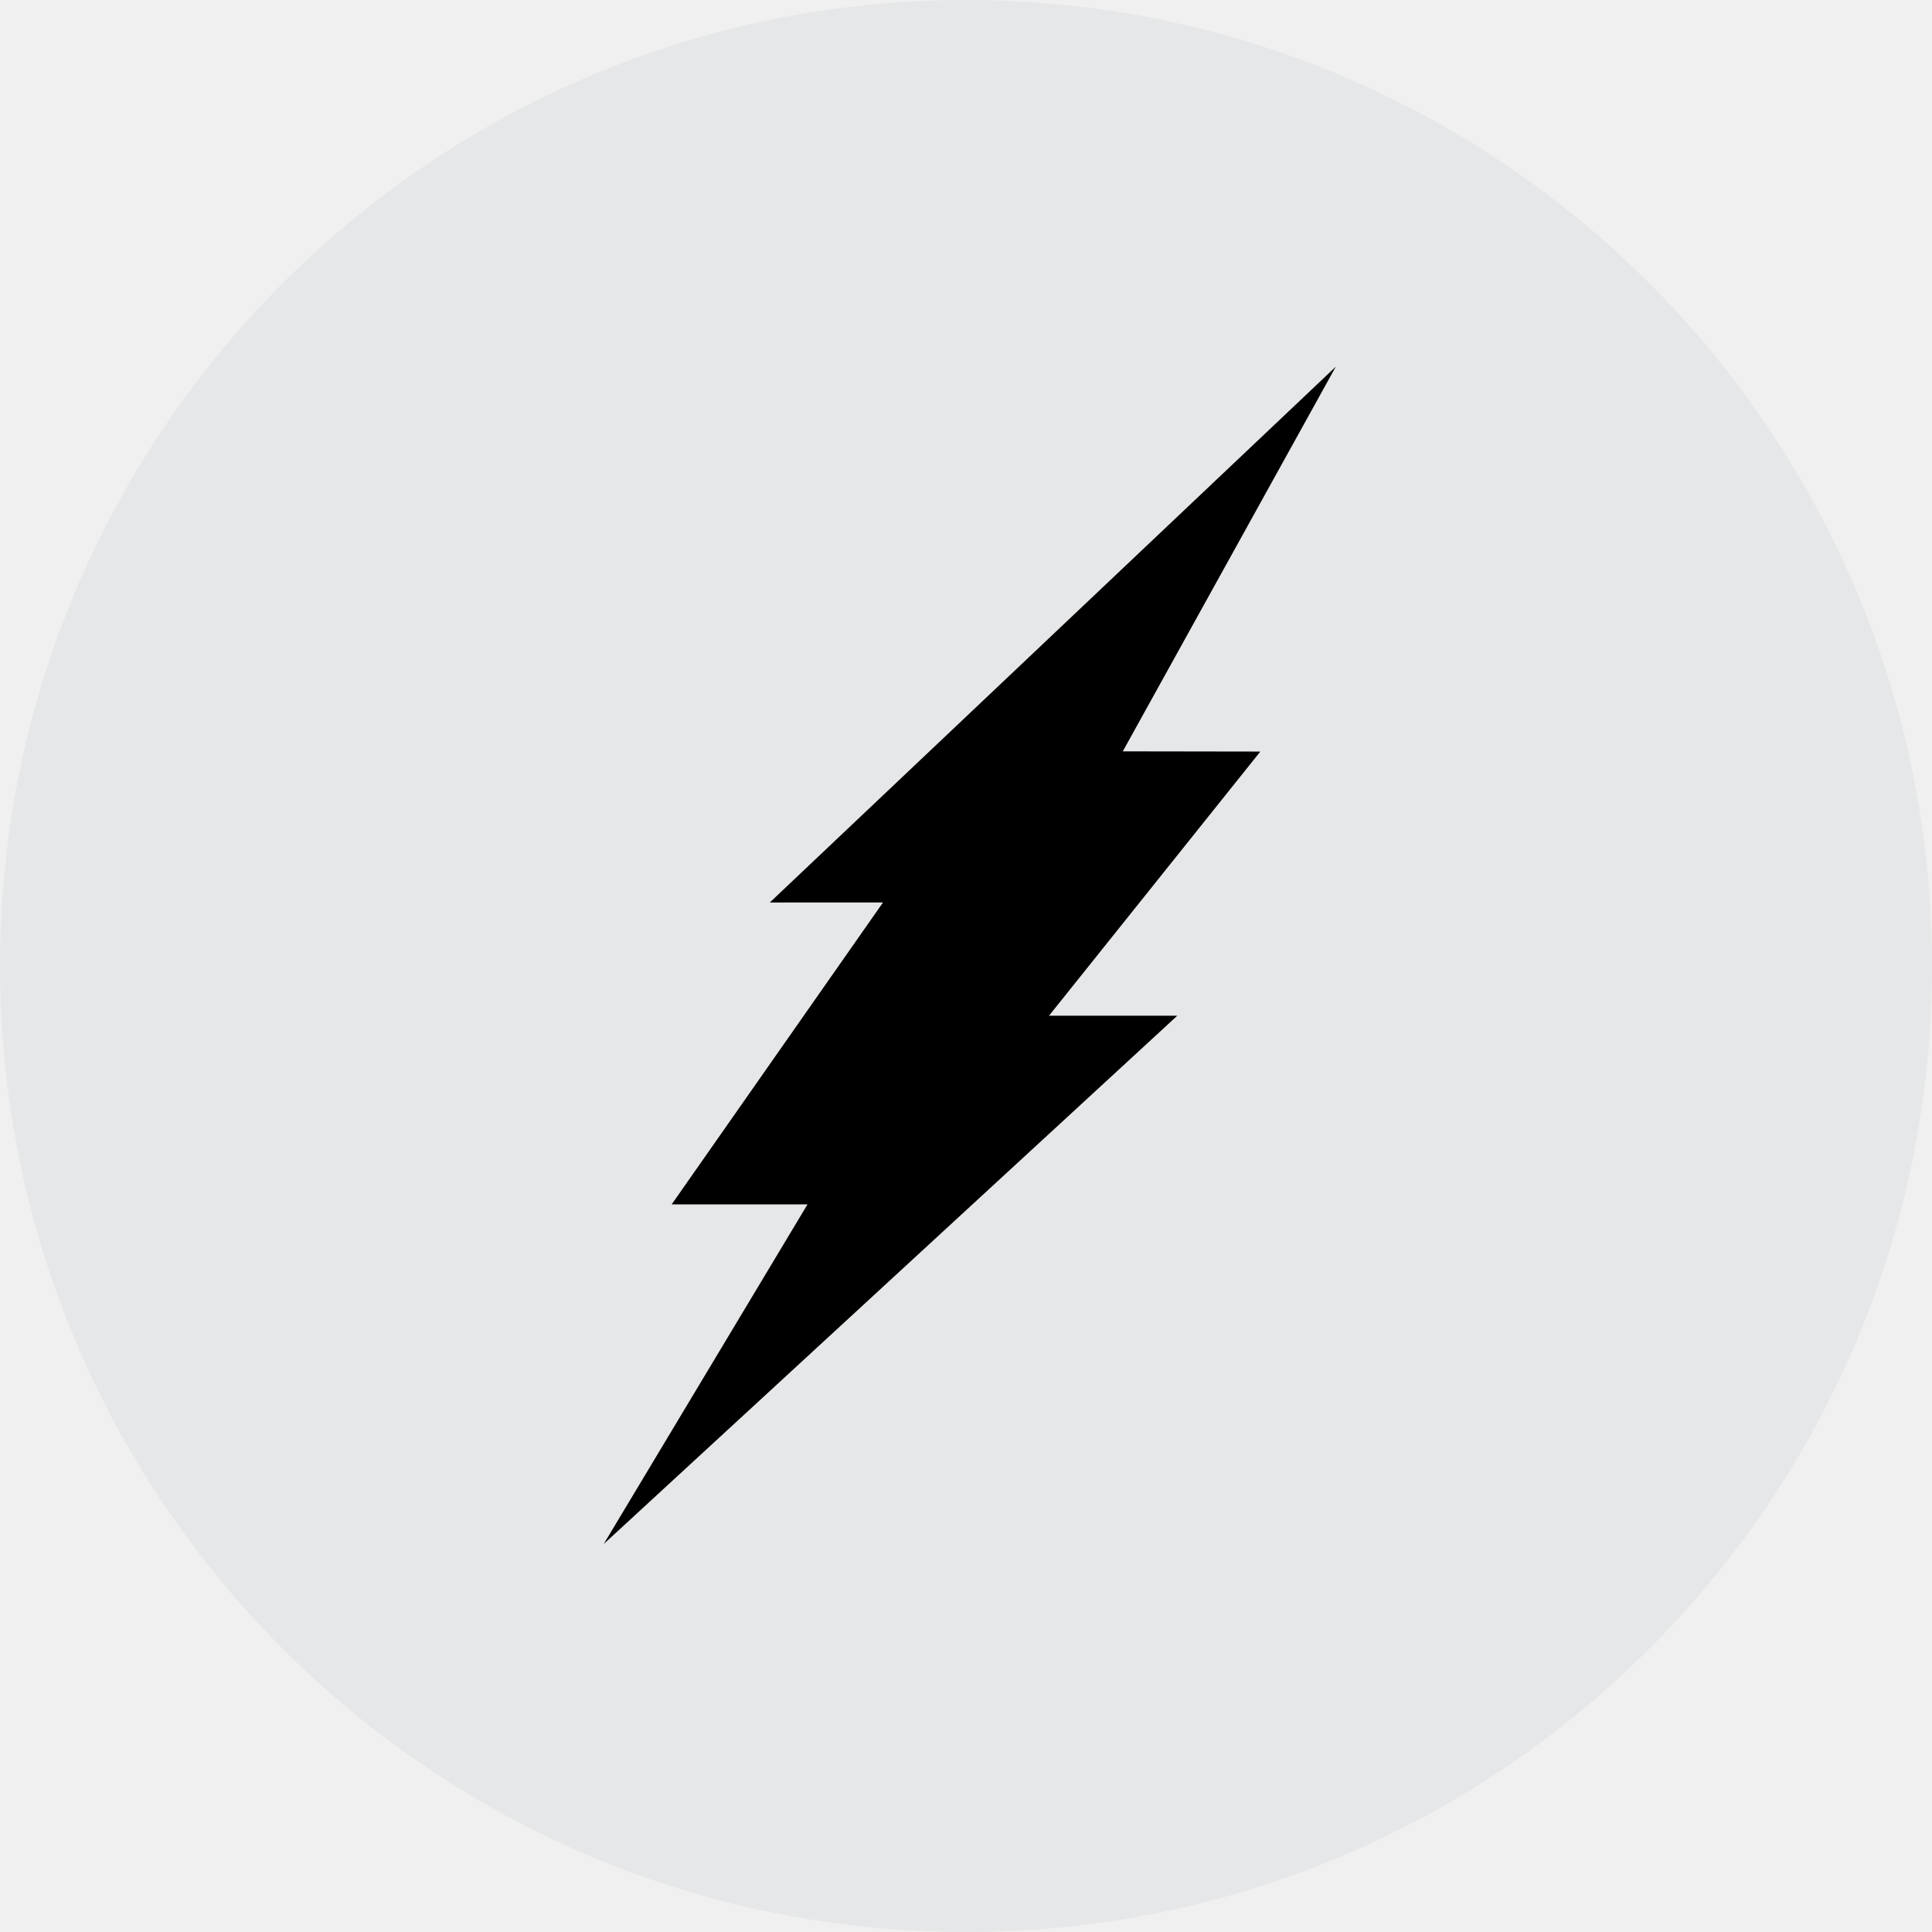
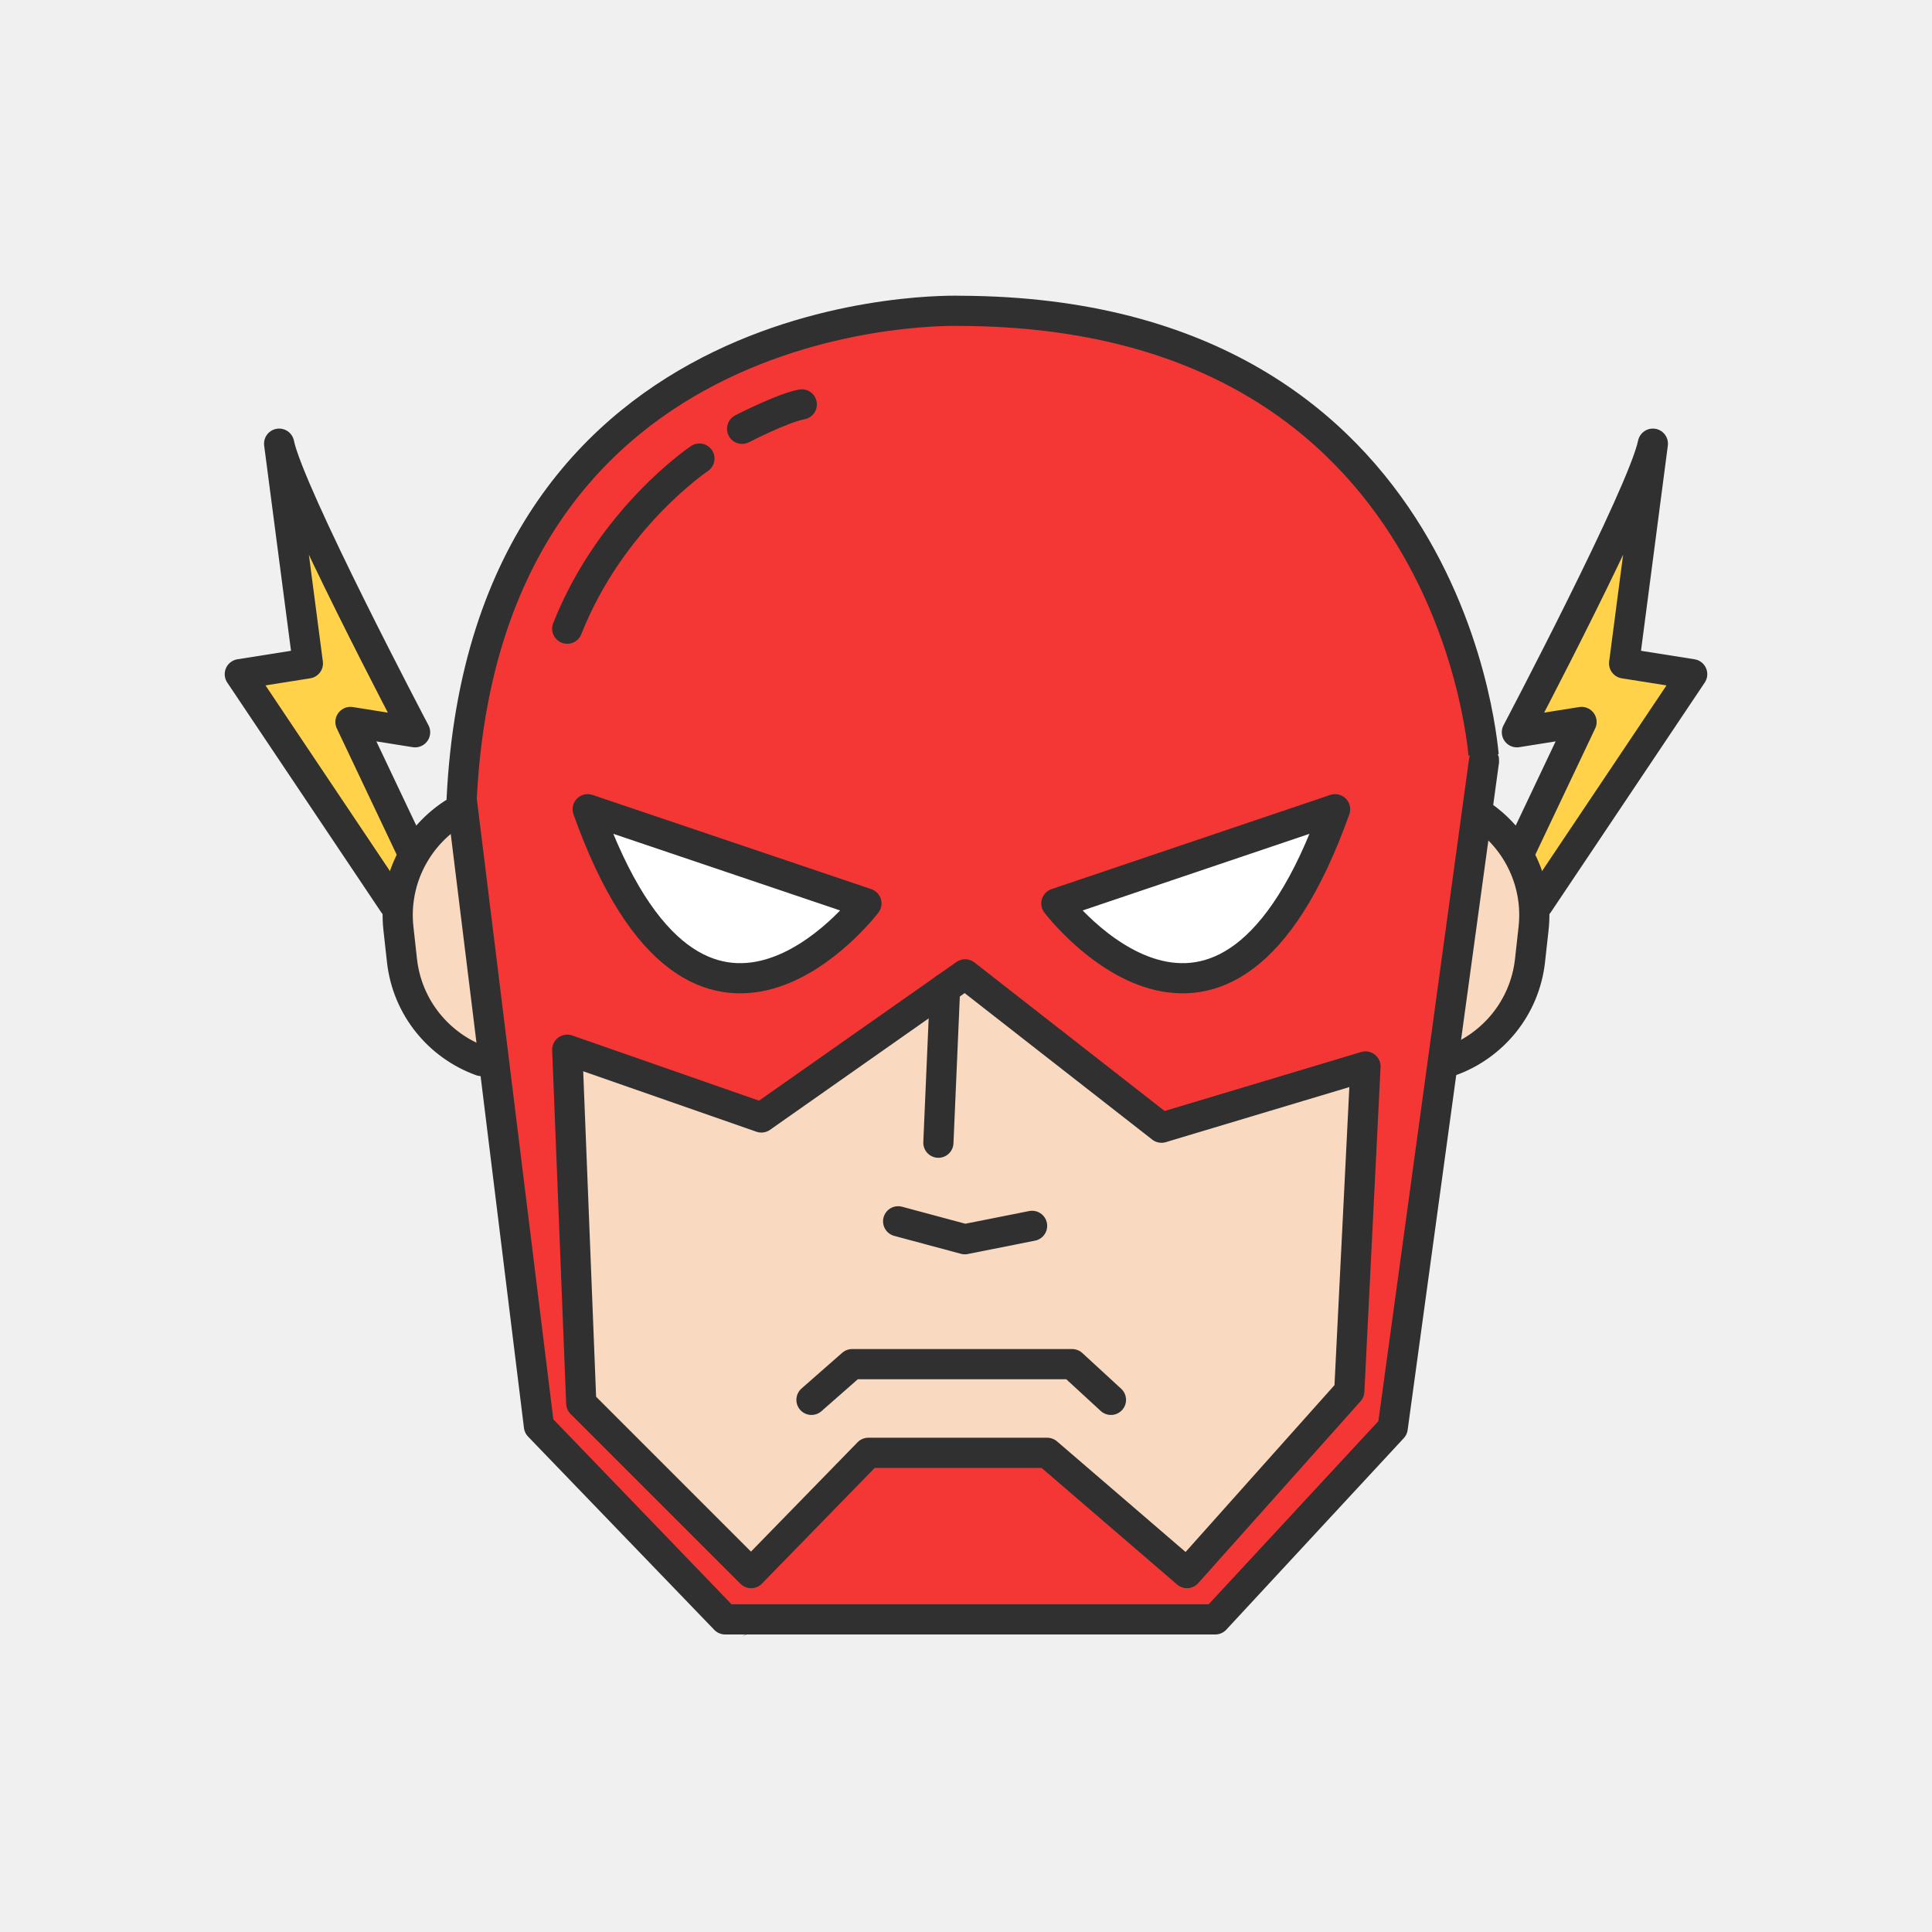
- <svg xmlns="http://www.w3.org/2000/svg" enable-background="new 0 0 128 128" height="128px" version="1.1" viewBox="0 0 128 128" width="128px" xml:space="preserve">
-   <g id="bg">
-     <circle cx="-212" cy="64" fill="#E6E7E8" r="64" />
-     <circle cx="-74" cy="64" fill="#E6E7E8" r="64" />
-     <circle cx="64" cy="64" fill="#E6E7E8" r="64" />
-     <circle cx="202" cy="63.75" fill="#E6E7E8" r="64" />
-     <circle cx="340" cy="63.75" fill="#E6E7E8" r="64" />
-     <circle cx="-212" cy="202" fill="#E6E7E8" r="64" />
-     <circle cx="-74" cy="202" fill="#E6E7E8" r="64" />
-     <circle cx="64" cy="202" fill="#E6E7E8" r="64" />
-     <circle cx="202" cy="202" fill="#E6E7E8" r="64" />
-     <circle cx="340" cy="202" fill="#E6E7E8" r="64" />
-   </g>
-   <g id="icon">
+ <svg xmlns="http://www.w3.org/2000/svg" style="enable-background:new 0 0 48 48;" version="1.1" viewBox="0 0 48 48" xml:space="preserve">
+   <g id="Icons">
    <g>
-       <path d="M-212,87.75V47.151h-1.766l-1.765-4.493l-0.963,8.986c0,0-4.173,0.481-6.9-1.444c-2.729-1.926-5.296-3.691-5.296-9.949    h-31.613c0,0,14.282,5.938,14.282,26.959C-246.021,67.21-216.975,63.197-212,87.75z" />
-       <path d="M-212,87.75V47.151h1.765l1.766-4.493l0.963,8.986c0,0,4.172,0.481,6.9-1.444c2.728-1.926,5.295-3.691,5.295-9.949h31.613    c0,0-14.282,5.938-14.282,26.959C-177.98,67.21-207.025,63.197-212,87.75z" />
-     </g>
-     <g>
-       <circle cx="-74" cy="64" fill="#6D6F71" r="43.375" />
-       <circle cx="-73.808" cy="64.397" fill="#FFFFFF" r="36.146" />
-       <circle cx="-74.001" cy="64.397" fill="#6D6F71" r="28.916" />
-       <circle cx="-74" cy="64.397" r="21.687" />
-       <polygon fill="#FFFFFF" points="-73.999,42.652 -67.619,55.583 -53.349,57.655 -63.674,67.721 -61.236,81.934 -73.999,75.223     -86.763,81.934 -84.325,67.721 -94.651,57.655 -80.381,55.583   " />
-     </g>
-     <polygon points="88.5,24.293 51,59.793 58.5,59.793 44.5,79.793 53.5,79.793 40,102.293 78,67.293 69.5,67.293 83.5,49.793    74.387,49.779  " />
-     <g>
-       <rect fill="#414042" height="11.087" width="53.801" x="175.1" y="30.006" />
-       <rect fill="#414042" height="11.086" width="53.801" x="175.1" y="86.408" />
+       <path d="M10.224,21.136l-1.517-3.199l1.606,0.256c0,0-3.125-5.929-3.378-7.17    l0.714,5.459l-1.691,0.268l3.824,5.706" style="fill:#FFD24A;" />
+       <path d="M37.776,21.136l1.517-3.199l-1.606,0.256c0,0,3.125-5.929,3.378-7.17    l-0.714,5.459l1.691,0.268l-3.824,5.706" style="fill:#FFD24A;" />
+       <path d="M11.957,26.361c-1.044-0.376-1.839-1.319-1.97-2.497L9.899,23.07    c-0.137-1.237,0.497-2.382,1.518-2.955" style="fill:#F9D9C0;" />
+       <path d="M36.043,26.361c1.044-0.376,1.839-1.319,1.97-2.497l0.088-0.795    c0.126-1.131-0.394-2.185-1.264-2.795" style="fill:#F9D9C0;" />
+       <path d="M23.866,7.725c0,0-11.78-0.44-12.4,12.13l1.92,15.58l4.63,4.8h12.18    l4.41-4.76l2.27-16.58C36.876,18.895,36.256,7.765,23.866,7.725z M33.526,34.565l-4.04,4.52    l-3.47-2.99h-4.44L18.666,39.085l-4.22-4.22l-0.35-8.78l4.82,1.68l5.06-3.56l4.88,3.81l5.07-1.52    L33.526,34.565z" style="fill:#F43735;" />
+       <path d="M14.601,20.105l6.925,2.34C21.526,22.445,17.383,27.909,14.601,20.105z" style="fill:#FFFFFF;" />
+       <path d="M33.17,20.105l-6.925,2.34C26.245,22.445,30.388,27.909,33.17,20.105z" style="fill:#FFFFFF;" />
+       <polygon points="33.523,34.564 29.49,39.083 26.017,36.095 21.574,36.095     18.661,39.083 14.441,34.863 14.093,26.08 18.916,27.763 23.978,24.207 28.857,28.017     33.925,26.496   " style="fill:#F9D9C0;" />
      <g>
-         <path d="M201.837,48.18c8.678,0,15.737,7.06,15.737,15.738c0,8.677-7.06,15.736-15.737,15.736     S186.1,72.595,186.1,63.918C186.1,55.24,193.159,48.18,201.837,48.18 M201.837,37.18c-14.767,0-26.737,11.971-26.737,26.738     c0,14.766,11.971,26.736,26.737,26.736s26.737-11.971,26.737-26.736C228.574,49.15,216.604,37.18,201.837,37.18L201.837,37.18z" fill="#414042" />
+         <path d="     M23.865,7.723c0,0-11.784-0.436-12.395,12.133l1.92,15.576l4.626,4.801h12.177l4.408-4.757     l2.27-16.58C36.871,18.897,36.26,7.767,23.865,7.723z" style="fill:none;stroke:#303030;stroke-width:0.75;stroke-linecap:round;stroke-linejoin:round;stroke-miterlimit:10;" />
+         <polygon points="     33.523,34.564 29.49,39.083 26.017,36.095 21.574,36.095 18.661,39.083 14.441,34.863      14.093,26.08 18.916,27.763 23.978,24.207 28.857,28.017 33.925,26.496    " style="fill:none;stroke:#303030;stroke-width:0.75;stroke-linecap:round;stroke-linejoin:round;stroke-miterlimit:10;" />
+         <polyline points="     22.314,30.343 23.971,30.788 25.642,30.456    " style="fill:none;stroke:#303030;stroke-width:0.75;stroke-linecap:round;stroke-linejoin:round;stroke-miterlimit:10;" />
+         <polyline points="     20.161,34.779 21.171,33.892 26.637,33.892 27.601,34.779    " style="fill:none;stroke:#303030;stroke-width:0.75;stroke-linecap:round;stroke-linejoin:round;stroke-miterlimit:10;" />
+         <path d="     M17.377,11.393c0,0-2.195,1.468-3.284,4.227" style="fill:none;stroke:#303030;stroke-width:0.75;stroke-linecap:round;stroke-linejoin:round;stroke-miterlimit:10;" />
+         <path d="     M18.437,10.654c0,0,1-0.518,1.483-0.607" style="fill:none;stroke:#303030;stroke-width:0.75;stroke-linecap:round;stroke-linejoin:round;stroke-miterlimit:10;" />
      </g>
-     </g>
-     <path d="M307.75,44.978l2.619-4.911c0,0,30.173-8.901,42.891-11.459c9.822-1.977,14.897,1.298,16.698,5.566   c1.655,3.924,2.292,14.23-7.857,19.317c-9.303,4.662-9.495,4.256-9.495,4.256l19.645,42.235L334.271,66.26l-8.186,24.556   l-18.335,5.565l15.716-46.819l18.008-3.602l-2.947,8.186c0,0,11.173-1.966,10.805-9.167c-0.327-6.396-6.548-5.566-11.459-5.566   s-18.99,2.62-21.282,3.602C314.298,43.996,307.75,44.978,307.75,44.978z" />
-     <g>
-       <path d="M-194.325,222.51c0,0-19.825,7.644-34.396,0c0,0-0.955-16.242-18.153-20.303c0,0,8.36-11.704,23.17-3.822    c0,0,10.032-16.004,0-22.691c0,0,16.103-0.013,21.02,21.02c0,0,16.178-18.221,25.797-3.104    C-175.216,196.235-189.548,182.62-194.325,222.51z" />
-       <circle cx="-223.585" cy="174.141" r="3.941" />
-       <circle cx="-175.574" cy="193.488" r="3.941" />
-       <circle cx="-248.427" cy="201.371" r="3.941" />
-     </g>
-     <g>
-       <path d="M-73.808,185.208c0,0-0.958-0.124-1-0.333s-0.387-0.199-0.668,0.166s-0.406,0.834-0.688,0.834s-0.438-0.213-0.312-1.138    s1.094-2.237,1.094-2.237s-1.562,0.469-1.906,1s-0.312,1.469-0.312,1.469l-0.001,0.594c0,0-2.687-2.812-3.374-3.594    s-1.219-0.438-2.781-0.312s-4.625,0.344-5.5,0.375s-2.906-0.312-2.906-0.312s-0.125-5.969,0.75-9.219s0.875-3.25,0.875-3.25    s1.156-6.281,1.406-7.281s0.875-2.844,0.875-3.406s0-0.774,0-0.774l-4.125,11.337c0,0-2.531,9.094-2.938,10.844    s-0.375,2.531-0.375,2.531s2,2.594,2.719,2.594s0.906-0.875,0.906-0.875s0.406-0.281,0.719-0.312s6.406-0.062,6.812-0.031    s2.812,0.156,2.812,0.156s1.094,1.188,1.438,1.844s0.531,1.406,0.531,1.406s-2.375-0.812-2.812-1.125s-1.531-0.875-2.469-0.719    s-2.844,1.188-4.312,1.469s-6.312,1.531-7.438,1.75s-3.219,0.875-3.219,0.875s0.281-10.75,1.062-13.406s1.875-7.969,2.281-9.094    s2.062-5.281,2.156-5.469s1.219-2.406,1.219-2.781s-2.219,3.656-2.219,3.656s-4.281,9.156-4.781,10.906s-2.281,7.469-2.469,8.5    s-0.719,4.875-1,5.844s-0.562,1.844-0.562,1.844s1.625,1.375,2.5,2.25s1.812,1.438,1.812,1.438s1.25-1.031,2.25-1.656    s4.531-1.688,5.594-2.094s5.562-1.438,7.812-1.219s2.562,0.438,3.375,1s0.969,1,0.969,1s-3.312,0.469-4.406,0.469    s-3.094-0.094-3.094-0.094s-5.719,5.594-6.75,6.469s-4.812,4.156-5.906,4.969s-2.688,2.312-3.562,2.688s-1.911,0.531-2.531,0.219    s-0.62-0.438-0.62-0.438s-0.067,6.812,0.339,10.031s1.125,8.188,3.062,13.562s6.75,14.75,6.75,14.75s-4.812-11.125-5.625-20.062    s-0.438-14.375-0.438-14.375s8.625-8.312,10.875-10.25s4.5-4.875,6.188-5.062s5.688-0.688,5.688-0.688s-5.312,5.125-6.312,5.688    s-1.375,0.125-1.375,0.125l-0.5-0.062c0,0-0.188,8.562,0.125,12.688s1,16,1.938,22.062s2.875,12.438,3.25,13.375    s1.812,4.312,2.312,5.062s1.438,1.459,1.438,1.459S-81.976,248-82.976,243s-2.375-8.938-2.438-17.812s0-15.125,0-15.125    s0.25-6,0.375-7.062s0.125-1.062-0.312-1.5s-0.5-0.375,0-1.312s2.438-3,2.438-3s1.688-2,2.5-2.5s0.812-0.5,0.812-0.5    s0.812-0.25,0.125,1.312s-1.438,1.938-1.375,2.875s0.75,6.688,1.438,9.875s2.438,6.688,3.062,8.125S-73.977,220-73.977,220    s-1.476-2.75,0.169-2.125" />
-       <path d="M-73.808,185.208c0,0,0.958-0.124,1-0.333s0.387-0.199,0.668,0.166s0.406,0.834,0.688,0.834s0.438-0.213,0.312-1.138    s-1.094-2.237-1.094-2.237s1.562,0.469,1.906,1s0.312,1.469,0.312,1.469l0.001,0.594c0,0,2.687-2.812,3.374-3.594    s1.219-0.438,2.781-0.312s4.625,0.344,5.5,0.375s2.906-0.312,2.906-0.312s0.125-5.969-0.75-9.219s-0.875-3.25-0.875-3.25    s-1.156-6.281-1.406-7.281s-0.875-2.844-0.875-3.406s0-0.774,0-0.774l4.125,11.337c0,0,2.531,9.094,2.938,10.844    s0.375,2.531,0.375,2.531s-2,2.594-2.719,2.594s-0.906-0.875-0.906-0.875s-0.406-0.281-0.719-0.312s-6.406-0.062-6.812-0.031    s-2.812,0.156-2.812,0.156s-1.094,1.188-1.438,1.844s-0.531,1.406-0.531,1.406s2.375-0.812,2.812-1.125s1.531-0.875,2.469-0.719    s2.844,1.188,4.312,1.469s6.312,1.531,7.438,1.75s3.219,0.875,3.219,0.875s-0.281-10.75-1.062-13.406s-1.875-7.969-2.281-9.094    s-2.062-5.281-2.156-5.469s-1.219-2.406-1.219-2.781s2.219,3.656,2.219,3.656s4.281,9.156,4.781,10.906s2.281,7.469,2.469,8.5    s0.719,4.875,1,5.844s0.562,1.844,0.562,1.844s-1.625,1.375-2.5,2.25s-1.812,1.438-1.812,1.438s-1.25-1.031-2.25-1.656    s-4.531-1.688-5.594-2.094s-5.562-1.438-7.812-1.219s-2.562,0.438-3.375,1s-0.969,1-0.969,1s3.312,0.469,4.406,0.469    s3.094-0.094,3.094-0.094s5.719,5.594,6.75,6.469s4.812,4.156,5.906,4.969s2.688,2.312,3.562,2.688s1.911,0.531,2.531,0.219    s0.62-0.438,0.62-0.438s0.067,6.812-0.339,10.031s-1.125,8.188-3.062,13.562s-6.75,14.75-6.75,14.75s4.812-11.125,5.625-20.062    s0.438-14.375,0.438-14.375s-8.625-8.312-10.875-10.25s-4.5-4.875-6.188-5.062s-5.688-0.688-5.688-0.688s5.312,5.125,6.312,5.688    s1.375,0.125,1.375,0.125l0.5-0.062c0,0,0.188,8.562-0.125,12.688s-1,16-1.938,22.062s-2.875,12.438-3.25,13.375    s-1.812,4.312-2.312,5.062s-1.438,1.459-1.438,1.459S-65.64,248-64.64,243s2.375-8.938,2.438-17.812s0-15.125,0-15.125    s-0.25-6-0.375-7.062s-0.125-1.062,0.312-1.5s0.5-0.375,0-1.312s-2.438-3-2.438-3s-1.688-2-2.5-2.5s-0.812-0.5-0.812-0.5    s-0.812-0.25-0.125,1.312s1.438,1.938,1.375,2.875s-0.75,6.688-1.438,9.875s-2.438,6.688-3.062,8.125S-73.639,220-73.639,220    s1.476-2.75-0.169-2.125" />
-     </g>
-     <g>
-       <g>
-         <path d="M63.999,176.246c0,0-11.114,0-13.376,2.437l-8.7-17.053c0,0-6.786,7.482-8.7,16.009     c-1.914,8.525,1.044,8.178,1.044,14.094s-1.393,15.139-0.87,20.358c0.521,5.221,1.218,13.051,6.612,20.707     c5.394,7.656,13.572,13.572,13.572,13.572s-8.179-7.83-7.83-11.658c0.348-3.828,0.174-3.307,5.22-4.872     c5.046-1.566,6.786-2.784,9.396-5.046c2.61-2.263,3.632-1.74,3.632-1.74V176.246z" />
-         <path d="M38.269,208.089c0,0,5.395-4.002,13.225-2.436c7.83,1.565,9.222,13.224,9.222,13.224     s-5.394,4.524-11.223,2.784c-5.829-1.739-8.439-6.612-9.832-9.048C38.269,210.177,38.269,208.089,38.269,208.089z" fill="#FFFFFF" />
-         <path d="M63.999,235.06c0,0-1.021-1.218-4.502,0c-3.48,1.219-3.48,1.219-3.48,1.219s1.74,2.262,4.698,2.958     c2.958,0.695,3.284,0,3.284,0" />
-       </g>
-       <g>
-         <path d="M63.999,176.246c0,0,11.115,0,13.377,2.437l8.7-17.053c0,0,6.786,7.482,8.7,16.009c1.914,8.525-1.044,8.178-1.044,14.094     s1.392,15.139,0.87,20.358c-0.522,5.221-1.218,13.051-6.612,20.707S74.418,246.37,74.418,246.37s8.178-7.83,7.83-11.658     s-0.174-3.307-5.22-4.872c-5.047-1.566-6.786-2.784-9.396-5.046c-2.61-2.263-3.633-1.74-3.633-1.74V176.246z" />
-         <path d="M89.73,208.089c0,0-5.395-4.002-13.225-2.436c-7.83,1.565-9.222,13.224-9.222,13.224     s5.394,4.524,11.223,2.784c5.829-1.739,8.439-6.612,9.831-9.048C89.73,210.177,89.73,208.089,89.73,208.089z" fill="#FFFFFF" />
-         <path d="M63.999,235.06c0,0,1.022-1.218,4.503,0c3.479,1.219,3.479,1.219,3.479,1.219s-1.739,2.262-4.697,2.958     c-2.958,0.695-3.285,0-3.285,0" />
-       </g>
-     </g>
-     <g>
-       <g>
-         <path d="M202.749,163.719c0,0-13.874-0.448-20.588,5.968c-6.715,6.416-8.06,17.904-8.06,23.873     c0,5.968,0.599,14.771,0.599,14.771s2.537,3.879,2.537,4.625s1.192,12.235,1.192,12.235s7.759,10.146,9.102,12.234     s4.924,6.863,7.162,6.863s8.056,0,8.056,0V163.719z" />
-         <path d="M202.749,193.56l-6.116-1.343l-2.984-22.231c0,0-9.102,1.79-11.489,3.432     c-2.387,1.641-2.387,1.641-2.387,1.641s1.193,19.099,0,24.918c-1.193,5.818-2.536,7.46-1.492,9.698s7.312,12.831,9.399,16.859     c2.09,4.029,4.775,8.058,4.775,8.058l2.089-2.238l8.205-0.148V193.56z" fill="#808284" />
-         <polygon points="183.354,202.661 196.633,208.629 194.544,211.763 186.039,209.972 183.354,206.391    " />
-         <polygon fill="#808284" points="202.749,233.547 194.693,233.547 192.753,235.785 188.425,231.159 188.425,234.591      192.306,240.261 195.587,239.066 200.96,239.216 201.557,238.618 202.749,238.618    " />
-       </g>
-       <g>
-         <path d="M202.749,163.719c0,0,13.874-0.448,20.588,5.968c6.715,6.416,8.06,17.904,8.06,23.873c0,5.968-0.599,14.771-0.599,14.771     s-2.537,3.879-2.537,4.625s-1.192,12.235-1.192,12.235s-7.759,10.146-9.103,12.234c-1.343,2.089-4.924,6.863-7.161,6.863     c-2.238,0-8.056,0-8.056,0V163.719z" />
-         <path d="M202.749,193.56l6.116-1.343l2.984-22.231c0,0,9.102,1.79,11.488,3.432     c2.388,1.641,2.388,1.641,2.388,1.641s-1.193,19.099,0,24.918c1.193,5.818,2.536,7.46,1.492,9.698     c-1.045,2.238-7.312,12.831-9.4,16.859c-2.089,4.029-4.774,8.058-4.774,8.058l-2.089-2.238l-8.205-0.148V193.56z" fill="#808284" />
-         <polygon points="222.145,202.661 208.865,208.629 210.954,211.763 219.459,209.972 222.145,206.391    " />
-         <polygon fill="#808284" points="202.749,233.547 210.805,233.547 212.745,235.785 217.072,231.159 217.072,234.591      213.192,240.261 209.911,239.066 204.538,239.216 203.941,238.618 202.749,238.618    " />
-       </g>
-     </g>
-     <g>
-       <g>
-         <polygon points="340,168.93 372.501,168.93 388.252,188.485 340,245.495    " />
-         <polygon fill="#FFFFFF" points="340,173.246 369.958,173.246 382.295,188.563 340,238.678    " />
-       </g>
-       <g>
-         <polygon points="340,168.93 307.499,168.93 291.748,188.485 340,245.495    " />
-         <polygon fill="#FFFFFF" points="340,173.246 310.042,173.246 297.705,188.563 340,238.678    " />
-       </g>
-       <path d="M358.096,187.709c0,0-1.812-10.09-12.419-12.418c-10.607-2.329-17.335,0-20.181,1.293    c-2.846,1.294-6.727,4.398-4.916,7.503c1.812,3.104,3.105,4.425,8.279,6.353c5.175,1.927,14.23,0.831,21.733,1.25    c7.503,0.418,14.229,1.453,18.11,5.075s3.881,3.622,3.881,3.622l-19.146,22.768c0,0-4.916,3.363-12.419,2.846    c-7.503-0.517-12.936-2.846-12.936-2.846l-3.105-1.552l-4.861-7.504c0,0,0.463-3.104,7.708-2.328    c7.244,0.776,10.866,4.916,13.194,5.951c2.329,1.034,5.941,2.144,13.454-1.294s4.657-2.587,4.657-2.587s2.069-1.035,0.517-3.105    c-1.552-2.069-4.345-2.13-13.297-3.522c-8.953-1.393-23.334-2.428-26.233-2.428c-2.9,0-11.18-1.553-11.18-1.553l-4.139-5.691    c0,0-1.812-7.762,1.552-13.972c3.363-6.209,12.678-10.349,12.678-10.349l13.712-1.811h18.111c0,0,5.95,2.846,8.021,5.433    c2.069,2.587,2.069,2.587,2.069,2.587l5.434-6.727h6.209l2.328,3.104v12.16L358.096,187.709z" />
+       <path d="M18.437,40.654c0,0,1-0.518,1.483-0.607" style="fill:#303030;" />
+       <path d="    M14.601,20.105l6.925,2.34C21.526,22.445,17.383,27.909,14.601,20.105z" style="fill:none;stroke:#303030;stroke-width:0.75;stroke-linecap:round;stroke-linejoin:round;stroke-miterlimit:10;" />
+       <path d="    M33.17,20.105l-6.925,2.34C26.245,22.445,30.388,27.909,33.17,20.105z" style="fill:none;stroke:#303030;stroke-width:0.75;stroke-linecap:round;stroke-linejoin:round;stroke-miterlimit:10;" />
+       <path d="    M10.224,21.136l-1.517-3.199l1.606,0.256c0,0-3.125-5.929-3.378-7.17l0.714,5.459l-1.691,0.268    l3.824,5.706" style="fill:none;stroke:#303030;stroke-width:0.75;stroke-linecap:round;stroke-linejoin:round;stroke-miterlimit:10;" />
+       <path d="    M11.957,26.361c-1.044-0.376-1.839-1.319-1.97-2.497L9.899,23.07    c-0.137-1.237,0.497-2.382,1.518-2.955" style="fill:none;stroke:#303030;stroke-width:0.75;stroke-linecap:round;stroke-linejoin:round;stroke-miterlimit:10;" />
+       <path d="    M37.776,21.136l1.517-3.199l-1.606,0.256c0,0,3.125-5.929,3.378-7.17l-0.714,5.459l1.691,0.268    l-3.824,5.706" style="fill:none;stroke:#303030;stroke-width:0.75;stroke-linecap:round;stroke-linejoin:round;stroke-miterlimit:10;" />
+       <path d="    M36.043,26.361c1.044-0.376,1.839-1.319,1.97-2.497l0.088-0.795    c0.126-1.131-0.394-2.185-1.264-2.795" style="fill:none;stroke:#303030;stroke-width:0.75;stroke-linecap:round;stroke-linejoin:round;stroke-miterlimit:10;" />
+       <line style="fill:none;stroke:#303030;stroke-width:0.75;stroke-linecap:round;stroke-linejoin:round;stroke-miterlimit:10;" x1="23.48" x2="23.314" y1="24.557" y2="28.39" />
    </g>
  </g>
</svg>
